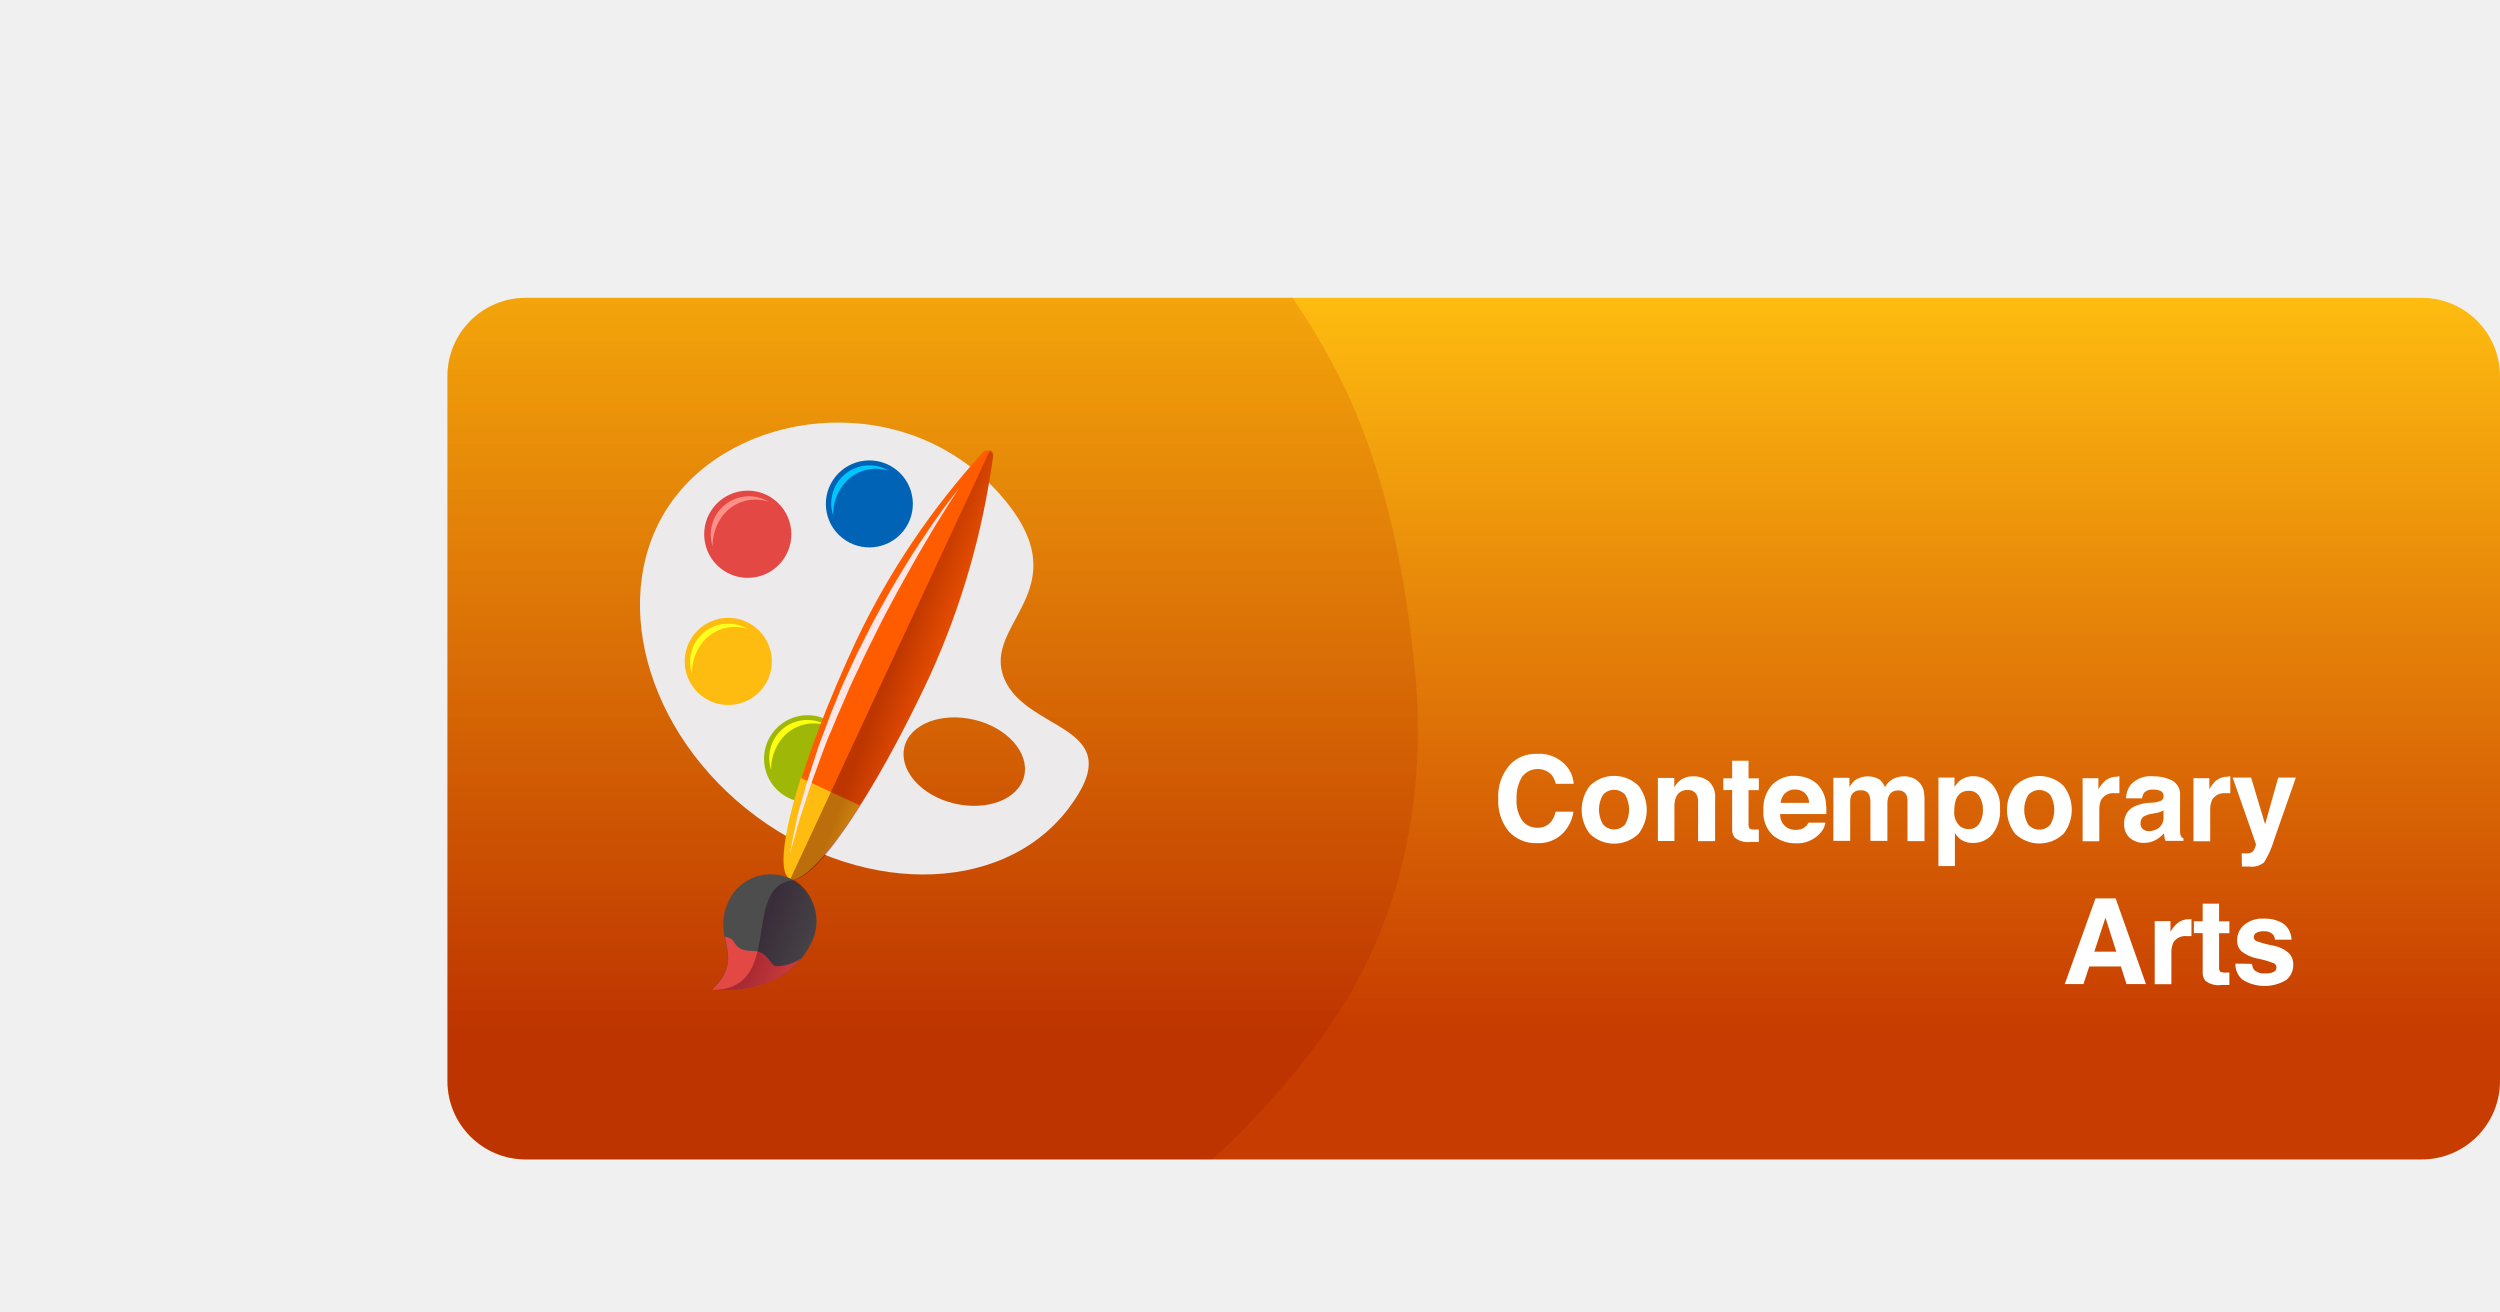
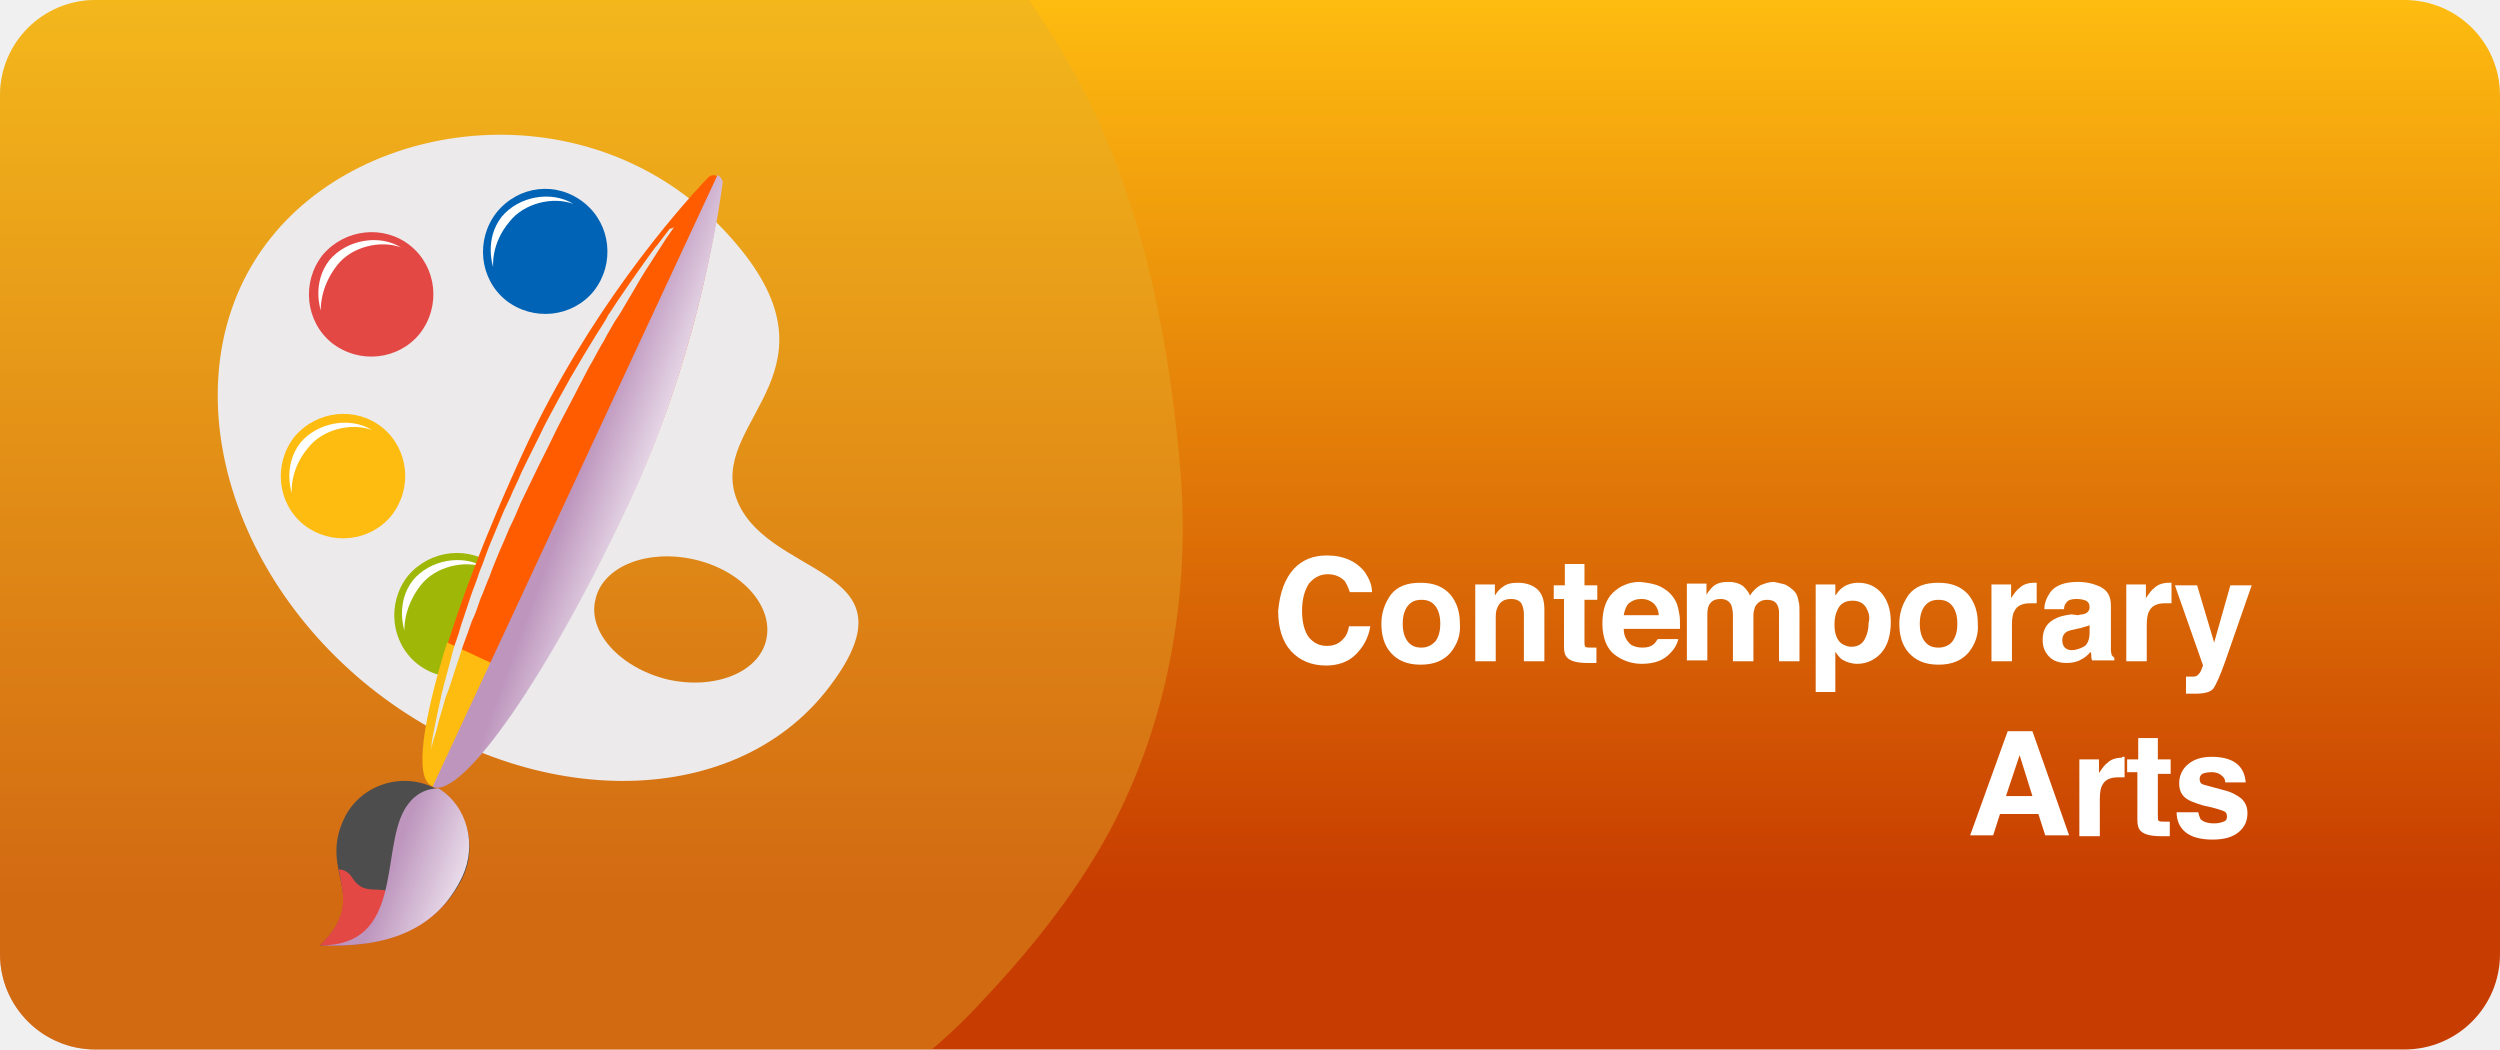
- <svg xmlns="http://www.w3.org/2000/svg" xmlns:xlink="http://www.w3.org/1999/xlink" viewBox="0 0 356.87 187.26">
-   <defs>
-     <style>.cls-1{fill:none;}.cls-2{isolation:isolate;}.cls-3{clip-path:url(#clip-path);}.cls-4{fill:url(#linear-gradient);}.cls-5{opacity:0.4;}.cls-16,.cls-18,.cls-5{mix-blend-mode:multiply;}.cls-6{fill:#e3b02e;}.cls-10,.cls-7{fill:#fff;}.cls-8{fill:#eceaeb;}.cls-9{fill:#9fb808;}.cls-10{mix-blend-mode:overlay;}.cls-11{fill:#0063b5;}.cls-12{fill:#e34844;}.cls-13{fill:#febc10;}.cls-14{fill:#ff5c00;}.cls-15{fill:#4d4d4d;}.cls-16{fill:url(#New_Gradient_Swatch_1);}.cls-17{fill:#e6e6e6;mix-blend-mode:lighten;}.cls-18{fill:url(#New_Gradient_Swatch_1-2);}</style>
-     <clipPath id="clip-path">
-       <rect class="cls-1" x="63.87" y="42.51" width="293" height="123" rx="11.19" />
-     </clipPath>
-     <linearGradient id="linear-gradient" x1="210.37" y1="165.51" x2="210.37" y2="42.51" gradientUnits="userSpaceOnUse">
-       <stop offset="0.15" stop-color="#c73c00" />
-       <stop offset="1" stop-color="#febc10" />
-     </linearGradient>
-     <linearGradient id="New_Gradient_Swatch_1" x1="127.15" y1="94.89" x2="136.74" y2="98.38" gradientUnits="userSpaceOnUse">
-       <stop offset="0" stop-color="#bd95bd" />
-       <stop offset="1" stop-color="#fff" />
-     </linearGradient>
-     <linearGradient id="New_Gradient_Swatch_1-2" x1="108.53" y1="133.84" x2="118.55" y2="137.49" xlink:href="#New_Gradient_Swatch_1" />
-   </defs>
-   <g class="cls-2">
-     <g id="Layer_2" data-name="Layer 2">
-       <g id="Layer_1-2" data-name="Layer 1">
-         <g class="cls-3">
-           <rect class="cls-4" x="63.87" y="42.51" width="293" height="123" rx="11.19" />
-           <g class="cls-5">
-             <path class="cls-6" d="M68.53,2.8C50.1,7,28.18,20.26,17.1,35.57,7.37,49,1.13,63.44.28,80c-1.37,26.56,1.82,55.58,20.06,74.93a103.78,103.78,0,0,0,47.45,28.36c13.12,3.44,53.24,6.87,72.13,0,14.06-5.11,27.76-11.67,38.06-22.52,6.06-6.38,11.74-13.23,15.92-21C201,126.53,203.45,111,202,96S197.42,65.29,190.26,52a93.43,93.43,0,0,0-28-32.14C149.26,10.51,110.93-6.77,68.53,2.8Z" />
-           </g>
-         </g>
-         <path class="cls-7" d="M215.58,109.12a5,5,0,0,1,3.76-1.51,5.08,5.08,0,0,1,4.47,2,4.34,4.34,0,0,1,.83,2.28h-2.55a3.45,3.45,0,0,0-.63-1.32,2.78,2.78,0,0,0-4.18.32,5.49,5.49,0,0,0-.79,3.19,4.84,4.84,0,0,0,.83,3.08,2.63,2.63,0,0,0,2.12,1,2.42,2.42,0,0,0,2-.88,4,4,0,0,0,.63-1.42h2.54a5.53,5.53,0,0,1-1.68,3.25,4.87,4.87,0,0,1-3.46,1.25,5.2,5.2,0,0,1-4.11-1.69,6.84,6.84,0,0,1-1.49-4.66A6.72,6.72,0,0,1,215.58,109.12Z" />
-         <path class="cls-7" d="M233.92,119a5,5,0,0,1-7,0,5.64,5.64,0,0,1,0-6.8,4.95,4.95,0,0,1,7,0,5.6,5.6,0,0,1,0,6.8ZM232,117.66a4.27,4.27,0,0,0,0-4.19,2.11,2.11,0,0,0-3.19,0,4.2,4.2,0,0,0,0,4.19,2.09,2.09,0,0,0,3.19,0Z" />
-         <path class="cls-7" d="M243.94,111.54a3,3,0,0,1,.89,2.44v6.09H242.4v-5.5a2.5,2.5,0,0,0-.19-1.1,1.33,1.33,0,0,0-1.32-.69,1.64,1.64,0,0,0-1.64,1,3.61,3.61,0,0,0-.23,1.38v4.89h-2.36v-9H239v1.32a3.92,3.92,0,0,1,.86-1,2.94,2.94,0,0,1,1.84-.55A3.55,3.55,0,0,1,243.94,111.54Z" />
-         <path class="cls-7" d="M246,112.79v-1.68h1.26v-2.52h2.34v2.52h1.47v1.68h-1.47v4.79a1.09,1.09,0,0,0,.14.69,1.54,1.54,0,0,0,.86.14h.47v1.77l-1.12,0a3,3,0,0,1-2.29-.58,1.72,1.72,0,0,1-.4-1.26v-5.57Z" />
-         <path class="cls-7" d="M258.34,111.21a3.62,3.62,0,0,1,1.57,1.34,4.46,4.46,0,0,1,.72,1.87,12.1,12.1,0,0,1,.08,1.79h-6.59a2.15,2.15,0,0,0,.94,1.91,2.39,2.39,0,0,0,1.31.34,2,2,0,0,0,1.31-.41,2.1,2.1,0,0,0,.49-.62h2.41a2.92,2.92,0,0,1-.87,1.63,4.41,4.41,0,0,1-3.41,1.32,5,5,0,0,1-3.19-1.11,4.38,4.38,0,0,1-1.38-3.62A4.92,4.92,0,0,1,253,112a4.35,4.35,0,0,1,3.24-1.26A5.18,5.18,0,0,1,258.34,111.21Zm-3.53,2a2.47,2.47,0,0,0-.64,1.4h4.08a2,2,0,0,0-.63-1.43,2.09,2.09,0,0,0-1.4-.48A1.87,1.87,0,0,0,254.81,113.25Z" />
-         <path class="cls-7" d="M273.07,111.06a2.67,2.67,0,0,1,1.06.81,2.73,2.73,0,0,1,.51,1.16,7.67,7.67,0,0,1,.08,1.34v5.7h-2.43v-5.76a1.88,1.88,0,0,0-.16-.84,1.18,1.18,0,0,0-1.16-.63,1.36,1.36,0,0,0-1.36.81,2.68,2.68,0,0,0-.19,1v5.38H267v-5.38a3,3,0,0,0-.17-1.17,1.16,1.16,0,0,0-1.17-.66,1.39,1.39,0,0,0-1.36.66,2.49,2.49,0,0,0-.19,1.11v5.44h-2.4v-9H264v1.32a3.73,3.73,0,0,1,.83-1,3.3,3.3,0,0,1,3.46-.08,2.61,2.61,0,0,1,.78,1.09,3,3,0,0,1,1.16-1.17,3.48,3.48,0,0,1,1.62-.37A3,3,0,0,1,273.07,111.06Z" />
-         <path class="cls-7" d="M284.39,112a4.8,4.8,0,0,1,1.11,3.43,5.4,5.4,0,0,1-1.09,3.65,3.52,3.52,0,0,1-2.78,1.25,2.93,2.93,0,0,1-1.81-.54,3.53,3.53,0,0,1-.76-.87v4.71h-2.35V111H279v1.33a4,4,0,0,1,.82-.93,3,3,0,0,1,1.89-.6A3.58,3.58,0,0,1,284.39,112Zm-1.82,1.7a1.67,1.67,0,0,0-1.56-.81,1.79,1.79,0,0,0-1.79,1.22,4.82,4.82,0,0,0-.25,1.65,2.57,2.57,0,0,0,.85,2.21,1.92,1.92,0,0,0,1.19.38,1.74,1.74,0,0,0,1.52-.77,3.51,3.51,0,0,0,.53-2A3.46,3.46,0,0,0,282.57,113.7Z" />
-         <path class="cls-7" d="M294.59,119a5,5,0,0,1-6.95,0,5.6,5.6,0,0,1,0-6.8,4.94,4.94,0,0,1,6.95,0,5.6,5.6,0,0,1,0,6.8Zm-1.89-1.31a4.27,4.27,0,0,0,0-4.19,2.11,2.11,0,0,0-3.19,0,4.2,4.2,0,0,0,0,4.19,2.09,2.09,0,0,0,3.19,0Z" />
-         <path class="cls-7" d="M302.34,110.81l.2,0v2.42l-.4,0h-.28a2,2,0,0,0-1.92.93,3.65,3.65,0,0,0-.27,1.61v4.32h-2.38v-9h2.25v1.57a5.11,5.11,0,0,1,1-1.23,2.61,2.61,0,0,1,1.73-.56Z" />
-         <path class="cls-7" d="M307.39,114.57a3.3,3.3,0,0,0,.95-.21.71.71,0,0,0,.51-.67.8.8,0,0,0-.39-.77,2.54,2.54,0,0,0-1.15-.21,1.51,1.51,0,0,0-1.21.42,1.71,1.71,0,0,0-.33.83h-2.29a3.45,3.45,0,0,1,.67-1.95,3.89,3.89,0,0,1,3.24-1.2,5.84,5.84,0,0,1,2.65.59,2.26,2.26,0,0,1,1.16,2.22v4.16c0,.28,0,.63,0,1a1.46,1.46,0,0,0,.14.63,1,1,0,0,0,.35.28v.34h-2.57a2.88,2.88,0,0,1-.15-.51c0-.16-.05-.34-.07-.55a4.76,4.76,0,0,1-1.13.91,3.46,3.46,0,0,1-1.74.44,3,3,0,0,1-2-.71,2.47,2.47,0,0,1-.81-2,2.59,2.59,0,0,1,1.3-2.42,5.86,5.86,0,0,1,2.09-.58Zm1.45,1.1a2.47,2.47,0,0,1-.46.23,3,3,0,0,1-.64.16l-.53.1a3.45,3.45,0,0,0-1.09.33,1.08,1.08,0,0,0-.56,1,1,1,0,0,0,.34.88,1.29,1.29,0,0,0,.83.27,2.47,2.47,0,0,0,1.43-.45,1.9,1.9,0,0,0,.68-1.64Z" />
-         <path class="cls-7" d="M318.17,110.81l.2,0v2.42l-.4,0h-.28a2,2,0,0,0-1.91.93,3.49,3.49,0,0,0-.28,1.61v4.32h-2.38v-9h2.26v1.57a4.88,4.88,0,0,1,.95-1.23,2.61,2.61,0,0,1,1.73-.56Z" />
-         <path class="cls-7" d="M320,121.81l.3,0a3.57,3.57,0,0,0,.66,0,1.19,1.19,0,0,0,.53-.19,1.25,1.25,0,0,0,.39-.59,1.3,1.3,0,0,0,.15-.55L318.71,111h2.63l2,6.67,1.87-6.67h2.52l-3.11,8.89a12.7,12.7,0,0,1-1.42,3.2,2.71,2.71,0,0,1-2.09.61h-.51l-.57,0Z" />
-         <path class="cls-7" d="M299.13,128.24H302l4.33,12.23h-2.78l-.8-2.51h-4.51l-.83,2.51h-2.67Zm-.17,7.61h3.14L300.55,131Z" />
-         <path class="cls-7" d="M312.63,131.21l.2,0v2.42l-.4,0h-.28a2,2,0,0,0-1.92.93,3.65,3.65,0,0,0-.27,1.61v4.32h-2.38v-9h2.25V133a5.11,5.11,0,0,1,1-1.23,2.61,2.61,0,0,1,1.73-.56Z" />
-         <path class="cls-7" d="M313.17,133.2v-1.69h1.26V129h2.34v2.52h1.47v1.69h-1.47V138a1.09,1.09,0,0,0,.14.69,1.58,1.58,0,0,0,.87.14h.46v1.77l-1.12,0a3,3,0,0,1-2.29-.58,1.72,1.72,0,0,1-.4-1.26V133.2Z" />
-         <path class="cls-7" d="M321.47,137.59a1.58,1.58,0,0,0,.33.89,2.17,2.17,0,0,0,1.63.47,2.52,2.52,0,0,0,1.12-.2.68.68,0,0,0,.41-.63.67.67,0,0,0-.33-.6,13,13,0,0,0-2.48-.71,5.26,5.26,0,0,1-2.17-1,2.08,2.08,0,0,1-.63-1.63,2.81,2.81,0,0,1,1-2.15,4,4,0,0,1,2.77-.9,5.06,5.06,0,0,1,2.77.68,2.88,2.88,0,0,1,1.22,2.33h-2.36a1.47,1.47,0,0,0-.26-.72,1.63,1.63,0,0,0-1.33-.48,1.94,1.94,0,0,0-1.11.24.68.68,0,0,0-.32.56.6.6,0,0,0,.35.59,14.42,14.42,0,0,0,2.46.66,4.56,4.56,0,0,1,2.12,1,2.28,2.28,0,0,1,.7,1.71,2.74,2.74,0,0,1-1,2.19,6,6,0,0,1-6.26-.05,2.91,2.91,0,0,1-1-2.29Z" />
-         <path class="cls-8" d="M96.71,70.53c-10,12.4-5.59,32.5,9.8,44.9s36.33,12.67,46,0c9.46-12.44-7-10.65-9.44-19.39-2.09-7.49,11.25-12.44-.36-25.51C129.54,55.75,106.7,58.13,96.71,70.53Zm49.48,40.28c-.8,3.29-5.28,5-10,3.88s-7.89-4.76-7.09-8.06,5.28-5,10-3.88S147,107.51,146.19,110.81Z" />
-         <path class="cls-9" d="M119.19,103.47a6.22,6.22,0,1,1-8.75.94A6.22,6.22,0,0,1,119.19,103.47Z" />
-         <path class="cls-10" d="M111.68,105.34a5.92,5.92,0,0,1,6.4-1.77,5.44,5.44,0,0,0-8,6.36A7,7,0,0,1,111.68,105.34Z" />
-         <path class="cls-11" d="M128,67.1a6.21,6.21,0,1,1-8.74.94A6.21,6.21,0,0,1,128,67.1Z" />
-         <path class="cls-12" d="M110.64,71.42a6.22,6.22,0,1,1-8.74.94A6.2,6.2,0,0,1,110.64,71.42Z" />
-         <path class="cls-10" d="M103.33,73.4a5.9,5.9,0,0,1,6.4-1.77,5.45,5.45,0,0,0-8,6.36A7,7,0,0,1,103.33,73.4Z" />
-         <path class="cls-13" d="M107.86,89.57a6.22,6.22,0,1,1-8.74.94A6.2,6.2,0,0,1,107.86,89.57Z" />
-         <path class="cls-10" d="M100.38,91.58a5.92,5.92,0,0,1,6.4-1.77,5.45,5.45,0,0,0-8,6.36A7,7,0,0,1,100.38,91.58Z" />
-         <path class="cls-14" d="M132.75,96.43c-8,17.19-16.87,30-19.79,28.66s1.23-16.39,9.24-33.58a109.5,109.5,0,0,1,18.17-27,.82.82,0,0,1,1.37.64A110.15,110.15,0,0,1,132.75,96.43Z" />
-         <path class="cls-13" d="M114.31,111.05c-2.42,7.7-3.29,13.56-1.57,14.37s5.65-3.64,10-10.44Z" />
-         <path class="cls-15" d="M115.84,134.58c-2.53,5.23-7.94,7-14.25,6.73,5.08-4.85-.17-7.13,2.41-12.67a6.62,6.62,0,0,1,9-3.12A6.84,6.84,0,0,1,115.84,134.58Z" />
-         <path class="cls-12" d="M114.38,136.8a6.37,6.37,0,0,1-3.65,1.12c-.71-.16-.83-1.21-2-1.89s-2.75.31-3.86-1.42a1.58,1.58,0,0,0-1.39-.87c.47,2.47,1.3,4.56-1.86,7.57C106.9,141.52,111.49,140.49,114.38,136.8Z" />
-         <path class="cls-16" d="M141.32,64.28a.74.74,0,0,1,.47.78,115.21,115.21,0,0,1-9.27,31.86c-8,17.18-16.77,29.88-19.68,28.52Z" />
-         <path class="cls-17" d="M137,69.53s-.12.19-.36.54l-1,1.55c-.43.67-.94,1.49-1.52,2.43s-1.23,2-1.91,3.18l-1.08,1.83c-.36.64-.74,1.29-1.13,2s-.78,1.37-1.17,2.09l-1.2,2.19c-.79,1.51-1.62,3-2.42,4.65s-1.63,3.2-2.37,4.85c-.39.82-.77,1.64-1.16,2.45s-.72,1.65-1.08,2.47-.71,1.62-1.06,2.42-.64,1.62-1,2.4-.63,1.56-.93,2.32-.55,1.52-.82,2.25l-.78,2.13c-.26.69-.45,1.37-.67,2-.41,1.3-.8,2.48-1.15,3.53s-.56,2-.77,2.76-.39,1.36-.51,1.77l-.18.63.12-.64c.09-.42.2-1,.36-1.81s.36-1.73.59-2.82.59-2.28,1-3.6c.18-.66.34-1.35.57-2s.46-1.43.7-2.17.49-1.51.75-2.3.58-1.55.88-2.35.6-1.62.91-2.44.68-1.63,1-2.46.69-1.66,1.07-2.49l1.14-2.47c.76-1.66,1.62-3.27,2.42-4.88.4-.8.84-1.57,1.26-2.35s.85-1.52,1.26-2.27c.86-1.48,1.68-2.91,2.51-4.23l1.21-1.94,1.17-1.78c.74-1.15,1.47-2.16,2.1-3.07s1.21-1.69,1.69-2.33.86-1.13,1.13-1.46Z" />
-         <path class="cls-18" d="M115.84,134.42a6.94,6.94,0,0,0-2.36-8.77,3.8,3.8,0,0,0-3.44,2.11c-2.43,4.16-.05,13.64-8.45,13.55C107.9,141.56,113.2,140.07,115.84,134.42Z" />
-         <path class="cls-10" d="M120.53,69a5.91,5.91,0,0,1,6.4-1.78,5.45,5.45,0,0,0-8,6.37A7,7,0,0,1,120.53,69Z" />
+ <svg xmlns="http://www.w3.org/2000/svg" xmlns:xlink="http://www.w3.org/1999/xlink" version="1.1" id="Layer_1" x="0px" y="0px" viewBox="0 0 293 123" style="enable-background:new 0 0 293 123;" xml:space="preserve">
+   <style type="text/css">
+ 	.st0{clip-path:url(#SVGID_2_);fill:url(#SVGID_3_);}
+ 	.st1{opacity:0.4;clip-path:url(#SVGID_2_);}
+ 	.st2{fill:#E3B02E;}
+ 	.st3{fill:#FFFFFF;}
+ 	.st4{fill:#ECEAEB;}
+ 	.st5{fill:#9FB808;}
+ 	.st6{fill:#0063B5;}
+ 	.st7{fill:#E34844;}
+ 	.st8{fill:#FEBC10;}
+ 	.st9{fill:#FF5C00;}
+ 	.st10{fill:#4D4D4D;}
+ 	.st11{fill:url(#SVGID_4_);}
+ 	.st12{fill:#E6E6E6;}
+ 	.st13{fill:url(#SVGID_5_);}
+ </style>
+   <g>
+     <g>
+       <defs>
+         <path id="SVGID_1_" d="M281.8,123H11.2C5,123,0,118,0,111.8V11.2C0,5,5,0,11.2,0h270.6C288,0,293,5,293,11.2v100.6     C293,118,288,123,281.8,123z" />
+       </defs>
+       <clipPath id="SVGID_2_">
+         <use xlink:href="#SVGID_1_" style="overflow:visible;" />
+       </clipPath>
+       <linearGradient id="SVGID_3_" gradientUnits="userSpaceOnUse" x1="146.5" y1="123" x2="146.5" y2="-9.094947e-13">
+         <stop offset="0.147" style="stop-color:#C73C00" />
+         <stop offset="1" style="stop-color:#FEBC10" />
+       </linearGradient>
+       <path class="st0" d="M281.8,123H11.2C5,123,0,118,0,111.8V11.2C0,5,5,0,11.2,0h270.6C288,0,293,5,293,11.2v100.6    C293,118,288,123,281.8,123z" />
+       <g class="st1">
+         <path class="st2" d="M4.7-39.7c-18.4,4.2-40.4,17.5-51.4,32.8c-9.7,13.4-16,27.9-16.8,44.4C-65,64-61.8,93.1-43.5,112.4     c12.4,13.2,29.9,23.7,47.5,28.4c13.1,3.4,53.2,6.9,72.1,0c14.1-5.1,27.8-11.7,38.1-22.5c6.1-6.4,11.7-13.2,15.9-21     c7.1-13.3,9.6-28.8,8.1-43.8c-1.4-15-4.6-30.7-11.8-44c-7-13-16.1-23.5-28-32.1C85.4-32,47.1-49.3,4.7-39.7z" />
      </g>
+     </g>
+     <g>
+       <g>
+         <path class="st3" d="M151.7,66.6c1-1,2.2-1.5,3.8-1.5c2,0,3.5,0.7,4.5,2c0.5,0.8,0.8,1.5,0.8,2.3h-2.6c-0.2-0.6-0.4-1-0.6-1.3     c-0.5-0.5-1.1-0.8-2-0.8c-0.9,0-1.6,0.4-2.2,1.1c-0.5,0.8-0.8,1.8-0.8,3.2s0.3,2.4,0.8,3.1c0.6,0.7,1.3,1,2.1,1     c0.9,0,1.5-0.3,2-0.9c0.3-0.3,0.5-0.8,0.6-1.4h2.5c-0.2,1.3-0.8,2.4-1.7,3.3s-2.1,1.3-3.5,1.3c-1.7,0-3.1-0.6-4.1-1.7     c-1-1.1-1.5-2.7-1.5-4.7C150,69.4,150.6,67.8,151.7,66.6z" />
+         <path class="st3" d="M170,76.5c-0.8,0.9-1.9,1.4-3.5,1.4c-1.6,0-2.7-0.5-3.5-1.4c-0.8-0.9-1.1-2.1-1.1-3.4c0-1.3,0.4-2.4,1.1-3.4     c0.8-1,1.9-1.4,3.5-1.4c1.6,0,2.7,0.5,3.5,1.4c0.8,1,1.1,2.1,1.1,3.4C171.2,74.4,170.8,75.5,170,76.5z M168.2,75.2     c0.4-0.5,0.6-1.2,0.6-2.1s-0.2-1.6-0.6-2.1c-0.4-0.5-0.9-0.7-1.6-0.7c-0.7,0-1.2,0.2-1.6,0.7c-0.4,0.5-0.6,1.2-0.6,2.1     s0.2,1.6,0.6,2.1c0.4,0.5,0.9,0.7,1.6,0.7C167.3,75.9,167.8,75.6,168.2,75.2z" />
+         <path class="st3" d="M180.1,69c0.6,0.5,0.9,1.3,0.9,2.4v6.1h-2.4v-5.5c0-0.5-0.1-0.8-0.2-1.1c-0.2-0.5-0.7-0.7-1.3-0.7     c-0.8,0-1.3,0.3-1.6,1c-0.2,0.4-0.2,0.8-0.2,1.4v4.9h-2.4v-9h2.3v1.3c0.3-0.5,0.6-0.8,0.9-1c0.5-0.4,1.1-0.5,1.8-0.5     C178.7,68.3,179.5,68.5,180.1,69z" />
+         <path class="st3" d="M182.1,70.3v-1.7h1.3v-2.5h2.3v2.5h1.5v1.7h-1.5v4.8c0,0.4,0,0.6,0.1,0.7c0.1,0.1,0.4,0.1,0.9,0.1     c0.1,0,0.1,0,0.2,0c0.1,0,0.2,0,0.2,0v1.8l-1.1,0c-1.1,0-1.9-0.2-2.3-0.6c-0.3-0.3-0.4-0.7-0.4-1.3v-5.6H182.1z" />
+         <path class="st3" d="M194.5,68.7c0.6,0.3,1.2,0.7,1.6,1.3c0.4,0.5,0.6,1.2,0.7,1.9c0.1,0.4,0.1,1,0.1,1.8h-6.6     c0,0.9,0.4,1.5,0.9,1.9c0.4,0.2,0.8,0.3,1.3,0.3c0.5,0,1-0.1,1.3-0.4c0.2-0.1,0.3-0.4,0.5-0.6h2.4c-0.1,0.5-0.4,1.1-0.9,1.6     c-0.8,0.9-1.9,1.3-3.4,1.3c-1.2,0-2.3-0.4-3.2-1.1s-1.4-2-1.4-3.6c0-1.6,0.4-2.8,1.2-3.6c0.8-0.8,1.9-1.3,3.2-1.3     C193.1,68.3,193.8,68.4,194.5,68.7z M190.9,70.7c-0.3,0.3-0.5,0.8-0.6,1.4h4.1c0-0.6-0.3-1.1-0.6-1.4c-0.4-0.3-0.8-0.5-1.4-0.5     C191.7,70.2,191.3,70.4,190.9,70.7z" />
+         <path class="st3" d="M209.2,68.5c0.4,0.2,0.7,0.4,1.1,0.8c0.3,0.3,0.4,0.7,0.5,1.2c0.1,0.3,0.1,0.8,0.1,1.3l0,5.7h-2.4v-5.8     c0-0.3-0.1-0.6-0.2-0.8c-0.2-0.4-0.6-0.6-1.2-0.6c-0.7,0-1.1,0.3-1.4,0.8c-0.1,0.3-0.2,0.6-0.2,1v5.4h-2.4v-5.4     c0-0.5-0.1-0.9-0.2-1.2c-0.2-0.4-0.6-0.7-1.2-0.7c-0.7,0-1.1,0.2-1.4,0.7c-0.1,0.2-0.2,0.6-0.2,1.1v5.4h-2.4v-9h2.3v1.3     c0.3-0.5,0.6-0.8,0.8-1c0.5-0.4,1.1-0.5,1.8-0.5c0.7,0,1.3,0.2,1.7,0.5c0.3,0.3,0.6,0.6,0.8,1.1c0.3-0.5,0.7-0.9,1.2-1.2     c0.5-0.2,1-0.4,1.6-0.4C208.4,68.3,208.8,68.4,209.2,68.5z" />
+         <path class="st3" d="M220.5,69.5c0.7,0.8,1.1,1.9,1.1,3.4c0,1.6-0.4,2.8-1.1,3.6c-0.7,0.8-1.7,1.3-2.8,1.3     c-0.7,0-1.3-0.2-1.8-0.5c-0.3-0.2-0.5-0.5-0.8-0.9v4.7h-2.3V68.5h2.3v1.3c0.3-0.4,0.5-0.7,0.8-0.9c0.5-0.4,1.2-0.6,1.9-0.6     C218.9,68.3,219.8,68.7,220.5,69.5z M218.7,71.2c-0.3-0.5-0.8-0.8-1.6-0.8c-0.9,0-1.5,0.4-1.8,1.2c-0.2,0.4-0.3,1-0.3,1.6     c0,1.1,0.3,1.8,0.8,2.2c0.3,0.2,0.7,0.4,1.2,0.4c0.7,0,1.2-0.3,1.5-0.8s0.5-1.2,0.5-2C219.2,72.3,219,71.7,218.7,71.2z" />
+         <path class="st3" d="M230.7,76.5c-0.8,0.9-1.9,1.4-3.5,1.4c-1.6,0-2.7-0.5-3.5-1.4c-0.8-0.9-1.1-2.1-1.1-3.4     c0-1.3,0.4-2.4,1.1-3.4c0.8-1,1.9-1.4,3.5-1.4c1.6,0,2.7,0.5,3.5,1.4c0.8,1,1.1,2.1,1.1,3.4C231.9,74.4,231.5,75.5,230.7,76.5z      M228.8,75.2c0.4-0.5,0.6-1.2,0.6-2.1s-0.2-1.6-0.6-2.1c-0.4-0.5-0.9-0.7-1.6-0.7c-0.7,0-1.2,0.2-1.6,0.7     c-0.4,0.5-0.6,1.2-0.6,2.1s0.2,1.6,0.6,2.1c0.4,0.5,0.9,0.7,1.6,0.7C227.9,75.9,228.5,75.6,228.8,75.2z" />
+         <path class="st3" d="M238.5,68.3c0,0,0.1,0,0.2,0v2.4c-0.1,0-0.3,0-0.4,0s-0.2,0-0.3,0c-1,0-1.6,0.3-1.9,0.9     c-0.2,0.3-0.3,0.9-0.3,1.6v4.3h-2.4v-9h2.3v1.6c0.4-0.6,0.7-1,1-1.2c0.4-0.4,1-0.6,1.7-0.6C238.4,68.3,238.4,68.3,238.5,68.3z" />
+         <path class="st3" d="M243.5,72.1c0.4-0.1,0.8-0.1,0.9-0.2c0.3-0.1,0.5-0.4,0.5-0.7c0-0.4-0.1-0.6-0.4-0.8     c-0.3-0.1-0.6-0.2-1.1-0.2c-0.6,0-1,0.1-1.2,0.4c-0.2,0.2-0.3,0.5-0.3,0.8h-2.3c0-0.8,0.3-1.4,0.7-2c0.6-0.8,1.7-1.2,3.2-1.2     c1,0,1.9,0.2,2.7,0.6c0.8,0.4,1.2,1.1,1.2,2.2v4.2c0,0.3,0,0.6,0,1c0,0.3,0.1,0.5,0.1,0.6c0.1,0.1,0.2,0.2,0.3,0.3v0.3h-2.6     c-0.1-0.2-0.1-0.4-0.1-0.5c0-0.2,0-0.3-0.1-0.5c-0.3,0.4-0.7,0.7-1.1,0.9c-0.5,0.3-1.1,0.4-1.7,0.4c-0.8,0-1.5-0.2-2-0.7     s-0.8-1.1-0.8-2c0-1.1,0.4-1.9,1.3-2.4c0.5-0.3,1.2-0.5,2.1-0.6L243.5,72.1z M245,73.2c-0.2,0.1-0.3,0.2-0.5,0.2     c-0.2,0.1-0.4,0.1-0.6,0.2l-0.5,0.1c-0.5,0.1-0.9,0.2-1.1,0.3c-0.4,0.2-0.6,0.6-0.6,1c0,0.4,0.1,0.7,0.3,0.9s0.5,0.3,0.8,0.3     c0.5,0,1-0.2,1.4-0.4s0.7-0.8,0.7-1.6V73.2z" />
+         <path class="st3" d="M254.3,68.3c0,0,0.1,0,0.2,0v2.4c-0.1,0-0.3,0-0.4,0s-0.2,0-0.3,0c-1,0-1.6,0.3-1.9,0.9     c-0.2,0.3-0.3,0.9-0.3,1.6v4.3h-2.4v-9h2.3v1.6c0.4-0.6,0.7-1,1-1.2c0.4-0.4,1-0.6,1.7-0.6C254.2,68.3,254.3,68.3,254.3,68.3z" />
+         <path class="st3" d="M256.1,79.3l0.3,0c0.2,0,0.5,0,0.7,0c0.2,0,0.4-0.1,0.5-0.2c0.1-0.1,0.3-0.3,0.4-0.6     c0.1-0.3,0.2-0.5,0.2-0.5l-3.3-9.4h2.6l2,6.7l1.9-6.7h2.5l-3.1,8.9c-0.6,1.7-1.1,2.8-1.4,3.2c-0.3,0.4-1,0.6-2.1,0.6     c-0.2,0-0.4,0-0.5,0c-0.1,0-0.3,0-0.6,0V79.3z" />
+         <path class="st3" d="M235.3,85.7h2.9l4.3,12.2h-2.8l-0.8-2.5h-4.5l-0.8,2.5h-2.7L235.3,85.7z M235.1,93.3h3.1l-1.5-4.8     L235.1,93.3z" />
+         <path class="st3" d="M248.8,88.7c0,0,0.1,0,0.2,0v2.4c-0.1,0-0.3,0-0.4,0s-0.2,0-0.3,0c-1,0-1.6,0.3-1.9,0.9     c-0.2,0.3-0.3,0.9-0.3,1.6V98h-2.4v-9h2.3v1.6c0.4-0.6,0.7-1,1-1.2c0.4-0.4,1-0.6,1.7-0.6C248.7,88.7,248.7,88.7,248.8,88.7z" />
+         <path class="st3" d="M249.3,90.7V89h1.3v-2.5h2.3V89h1.5v1.7h-1.5v4.8c0,0.4,0,0.6,0.1,0.7c0.1,0.1,0.4,0.1,0.9,0.1     c0.1,0,0.1,0,0.2,0s0.2,0,0.2,0V98l-1.1,0c-1.1,0-1.9-0.2-2.3-0.6c-0.3-0.3-0.4-0.7-0.4-1.3v-5.6H249.3z" />
+         <path class="st3" d="M257.6,95.1c0.1,0.4,0.2,0.7,0.3,0.9c0.3,0.3,0.8,0.5,1.6,0.5c0.5,0,0.8-0.1,1.1-0.2     c0.3-0.1,0.4-0.3,0.4-0.6c0-0.3-0.1-0.5-0.3-0.6s-1-0.4-2.5-0.7c-1-0.3-1.8-0.6-2.2-1c-0.4-0.4-0.6-0.9-0.6-1.6     c0-0.8,0.3-1.6,1-2.2s1.6-0.9,2.8-0.9c1.1,0,2.1,0.2,2.8,0.7s1.1,1.2,1.2,2.3h-2.4c0-0.3-0.1-0.5-0.3-0.7     c-0.3-0.3-0.7-0.5-1.3-0.5c-0.5,0-0.9,0.1-1.1,0.2c-0.2,0.2-0.3,0.3-0.3,0.6c0,0.3,0.1,0.5,0.3,0.6c0.2,0.1,1.1,0.3,2.5,0.7     c0.9,0.2,1.6,0.6,2.1,1c0.5,0.5,0.7,1,0.7,1.7c0,0.9-0.3,1.6-1,2.2c-0.7,0.6-1.7,0.9-3.1,0.9c-1.4,0-2.5-0.3-3.2-0.9     s-1-1.4-1-2.3H257.6z" />
+       </g>
+     </g>
+     <g>
+       <path class="st4" d="M31.8,27.8c-11.7,14.5-6.6,38.1,11.5,52.7c18.1,14.5,42.6,14.9,53.9,0c11.1-14.6-8.2-12.5-11.1-22.7    c-2.4-8.8,13.2-14.6-0.4-29.9C70.3,10.4,43.5,13.2,31.8,27.8z M89.8,75c-0.9,3.9-6.2,5.9-11.7,4.6c-5.5-1.4-9.3-5.6-8.3-9.4    c0.9-3.9,6.2-5.9,11.7-4.6C87,66.9,90.7,71.1,89.8,75z" />
+       <path class="st5" d="M58.1,66.4c3.1,2.5,3.6,7.1,1.1,10.3c-2.5,3.1-7.1,3.6-10.3,1.1c-3.1-2.5-3.6-7.1-1.1-10.3    C50.4,64.4,55,63.9,58.1,66.4z" />
+       <path class="st3" d="M49.3,68.6c1.7-2.2,5.1-3,7.5-2.1c-2.6-1.6-6.4-0.9-8.4,1.5c-2.1,2.7-1,5.9-1,5.9S47.2,71.3,49.3,68.6z" />
+       <path class="st6" d="M68.5,23.8c3.1,2.5,3.6,7.1,1.1,10.3c-2.5,3.1-7.1,3.6-10.3,1.1c-3.1-2.5-3.6-7.1-1.1-10.3    C60.8,21.7,65.3,21.2,68.5,23.8z" />
+       <path class="st7" d="M48.1,28.8c3.1,2.5,3.6,7.1,1.1,10.3c-2.5,3.1-7.1,3.6-10.3,1.1c-3.1-2.5-3.6-7.1-1.1-10.3    C40.4,26.8,45,26.3,48.1,28.8z" />
+       <path class="st3" d="M39.5,31.1c1.7-2.2,5.1-3,7.5-2.1c-2.6-1.6-6.4-0.9-8.4,1.5c-2.1,2.7-1,5.9-1,5.9S37.4,33.8,39.5,31.1z" />
+       <path class="st8" d="M44.8,50.1c3.1,2.5,3.6,7.1,1.1,10.3c-2.5,3.1-7.1,3.6-10.3,1.1c-3.1-2.5-3.6-7.1-1.1-10.3    C37.1,48.1,41.7,47.6,44.8,50.1z" />
+       <path class="st3" d="M36.1,52.5c1.7-2.2,5.1-3,7.5-2.1c-2.6-1.6-6.4-0.9-8.4,1.5c-2.1,2.7-1,5.9-1,5.9S33.9,55.1,36.1,52.5z" />
+       <g>
+         <path class="st9" d="M74,58.2c-9.4,20.2-19.8,35.2-23.2,33.6c-3.4-1.6,1.4-19.2,10.8-39.4C68.9,36.8,78.8,25.2,83,20.8     c0.6-0.6,1.7-0.1,1.6,0.7C83.8,27.5,81.3,42.5,74,58.2z" />
+         <path class="st8" d="M52.4,75.3c-2.8,9-3.9,15.9-1.8,16.8c2,0.9,6.6-4.3,11.7-12.2L52.4,75.3z" />
+         <path class="st10" d="M54.2,102.9c-3,6.1-9.3,8.2-16.7,7.9c6-5.7-0.2-8.4,2.8-14.8c1.8-3.9,6.6-5.6,10.5-3.7     C54.6,94.2,56.1,99,54.2,102.9z" />
+         <path class="st7" d="M52.5,105.5c-1.8,1.2-3.8,1.4-4.3,1.3c-0.8-0.2-1-1.4-2.4-2.2c-1.4-0.8-3.2,0.4-4.5-1.7     c-0.5-0.8-1.1-1-1.6-1c0.5,2.9,1.5,5.3-2.2,8.9C43.7,111,49.1,109.8,52.5,105.5z" />
+         <linearGradient id="SVGID_4_" gradientUnits="userSpaceOnUse" x1="67.452" y1="56.344" x2="78.701" y2="60.439">
+           <stop offset="0" style="stop-color:#BD95BD" />
+           <stop offset="1" style="stop-color:#FFFFFF" />
+         </linearGradient>
+         <path class="st11" d="M84.1,20.5c0.3,0.2,0.6,0.5,0.6,0.9c-0.8,6-3.6,21.8-10.9,37.4c-9.4,20.2-19.7,35-23.1,33.4L84.1,20.5z" />
+         <path class="st12" d="M79,26.6c0,0-0.1,0.2-0.4,0.6c-0.3,0.4-0.7,1-1.2,1.8c-0.5,0.8-1.1,1.7-1.8,2.8c-0.7,1.1-1.4,2.4-2.2,3.7     c-0.4,0.7-0.8,1.4-1.3,2.1c-0.4,0.7-0.9,1.5-1.3,2.3c-0.5,0.8-0.9,1.6-1.4,2.5c-0.5,0.8-0.9,1.7-1.4,2.6     c-0.9,1.8-1.9,3.6-2.8,5.4c-0.9,1.9-1.9,3.8-2.8,5.7c-0.5,1-0.9,1.9-1.4,2.9c-0.4,1-0.8,1.9-1.3,2.9c-0.4,1-0.8,1.9-1.2,2.8     c-0.4,1-0.8,1.9-1.1,2.8c-0.4,0.9-0.7,1.8-1.1,2.7c-0.3,0.9-0.6,1.8-1,2.6c-0.3,0.9-0.6,1.7-0.9,2.5c-0.3,0.8-0.5,1.6-0.8,2.4     c-0.5,1.5-0.9,2.9-1.4,4.1c-0.3,1.2-0.7,2.3-0.9,3.2c-0.2,0.9-0.5,1.6-0.6,2.1c-0.1,0.5-0.2,0.7-0.2,0.7s0.1-0.3,0.1-0.8     c0.1-0.5,0.2-1.2,0.4-2.1c0.2-0.9,0.4-2,0.7-3.3c0.3-1.3,0.7-2.7,1.1-4.2c0.2-0.8,0.4-1.6,0.7-2.4c0.3-0.8,0.5-1.7,0.8-2.5     c0.3-0.9,0.6-1.8,0.9-2.7c0.3-0.9,0.7-1.8,1-2.8c0.4-0.9,0.7-1.9,1.1-2.9c0.4-1,0.8-1.9,1.2-2.9c0.4-1,0.8-1.9,1.3-2.9     c0.4-1,0.9-1.9,1.3-2.9c0.9-1.9,1.9-3.8,2.8-5.7c0.5-0.9,1-1.9,1.5-2.8c0.5-0.9,1-1.8,1.5-2.7c1-1.7,2-3.4,3-5     c0.5-0.8,1-1.5,1.4-2.3c0.5-0.7,0.9-1.4,1.4-2.1c0.9-1.3,1.7-2.5,2.5-3.6c0.8-1.1,1.4-2,2-2.7c0.6-0.8,1-1.3,1.3-1.7     C78.8,26.8,79,26.6,79,26.6z" />
+         <linearGradient id="SVGID_5_" gradientUnits="userSpaceOnUse" x1="45.618" y1="102.023" x2="57.377" y2="106.303">
+           <stop offset="0" style="stop-color:#BD95BD" />
+           <stop offset="1" style="stop-color:#FFFFFF" />
+         </linearGradient>
+         <path class="st13" d="M54.2,102.7c1.7-3.7,0.6-8.2-2.8-10.3c-1.4,0-2.9,0.6-4,2.5c-2.8,4.9-0.1,16-9.9,15.9     C44.9,111.1,51.1,109.3,54.2,102.7z" />
+       </g>
+       <path class="st3" d="M59.7,26c1.7-2.2,5.1-3,7.5-2.1c-2.6-1.6-6.4-0.9-8.4,1.5c-2.1,2.7-1,5.9-1,5.9S57.5,28.6,59.7,26z" />
    </g>
  </g>
</svg>
